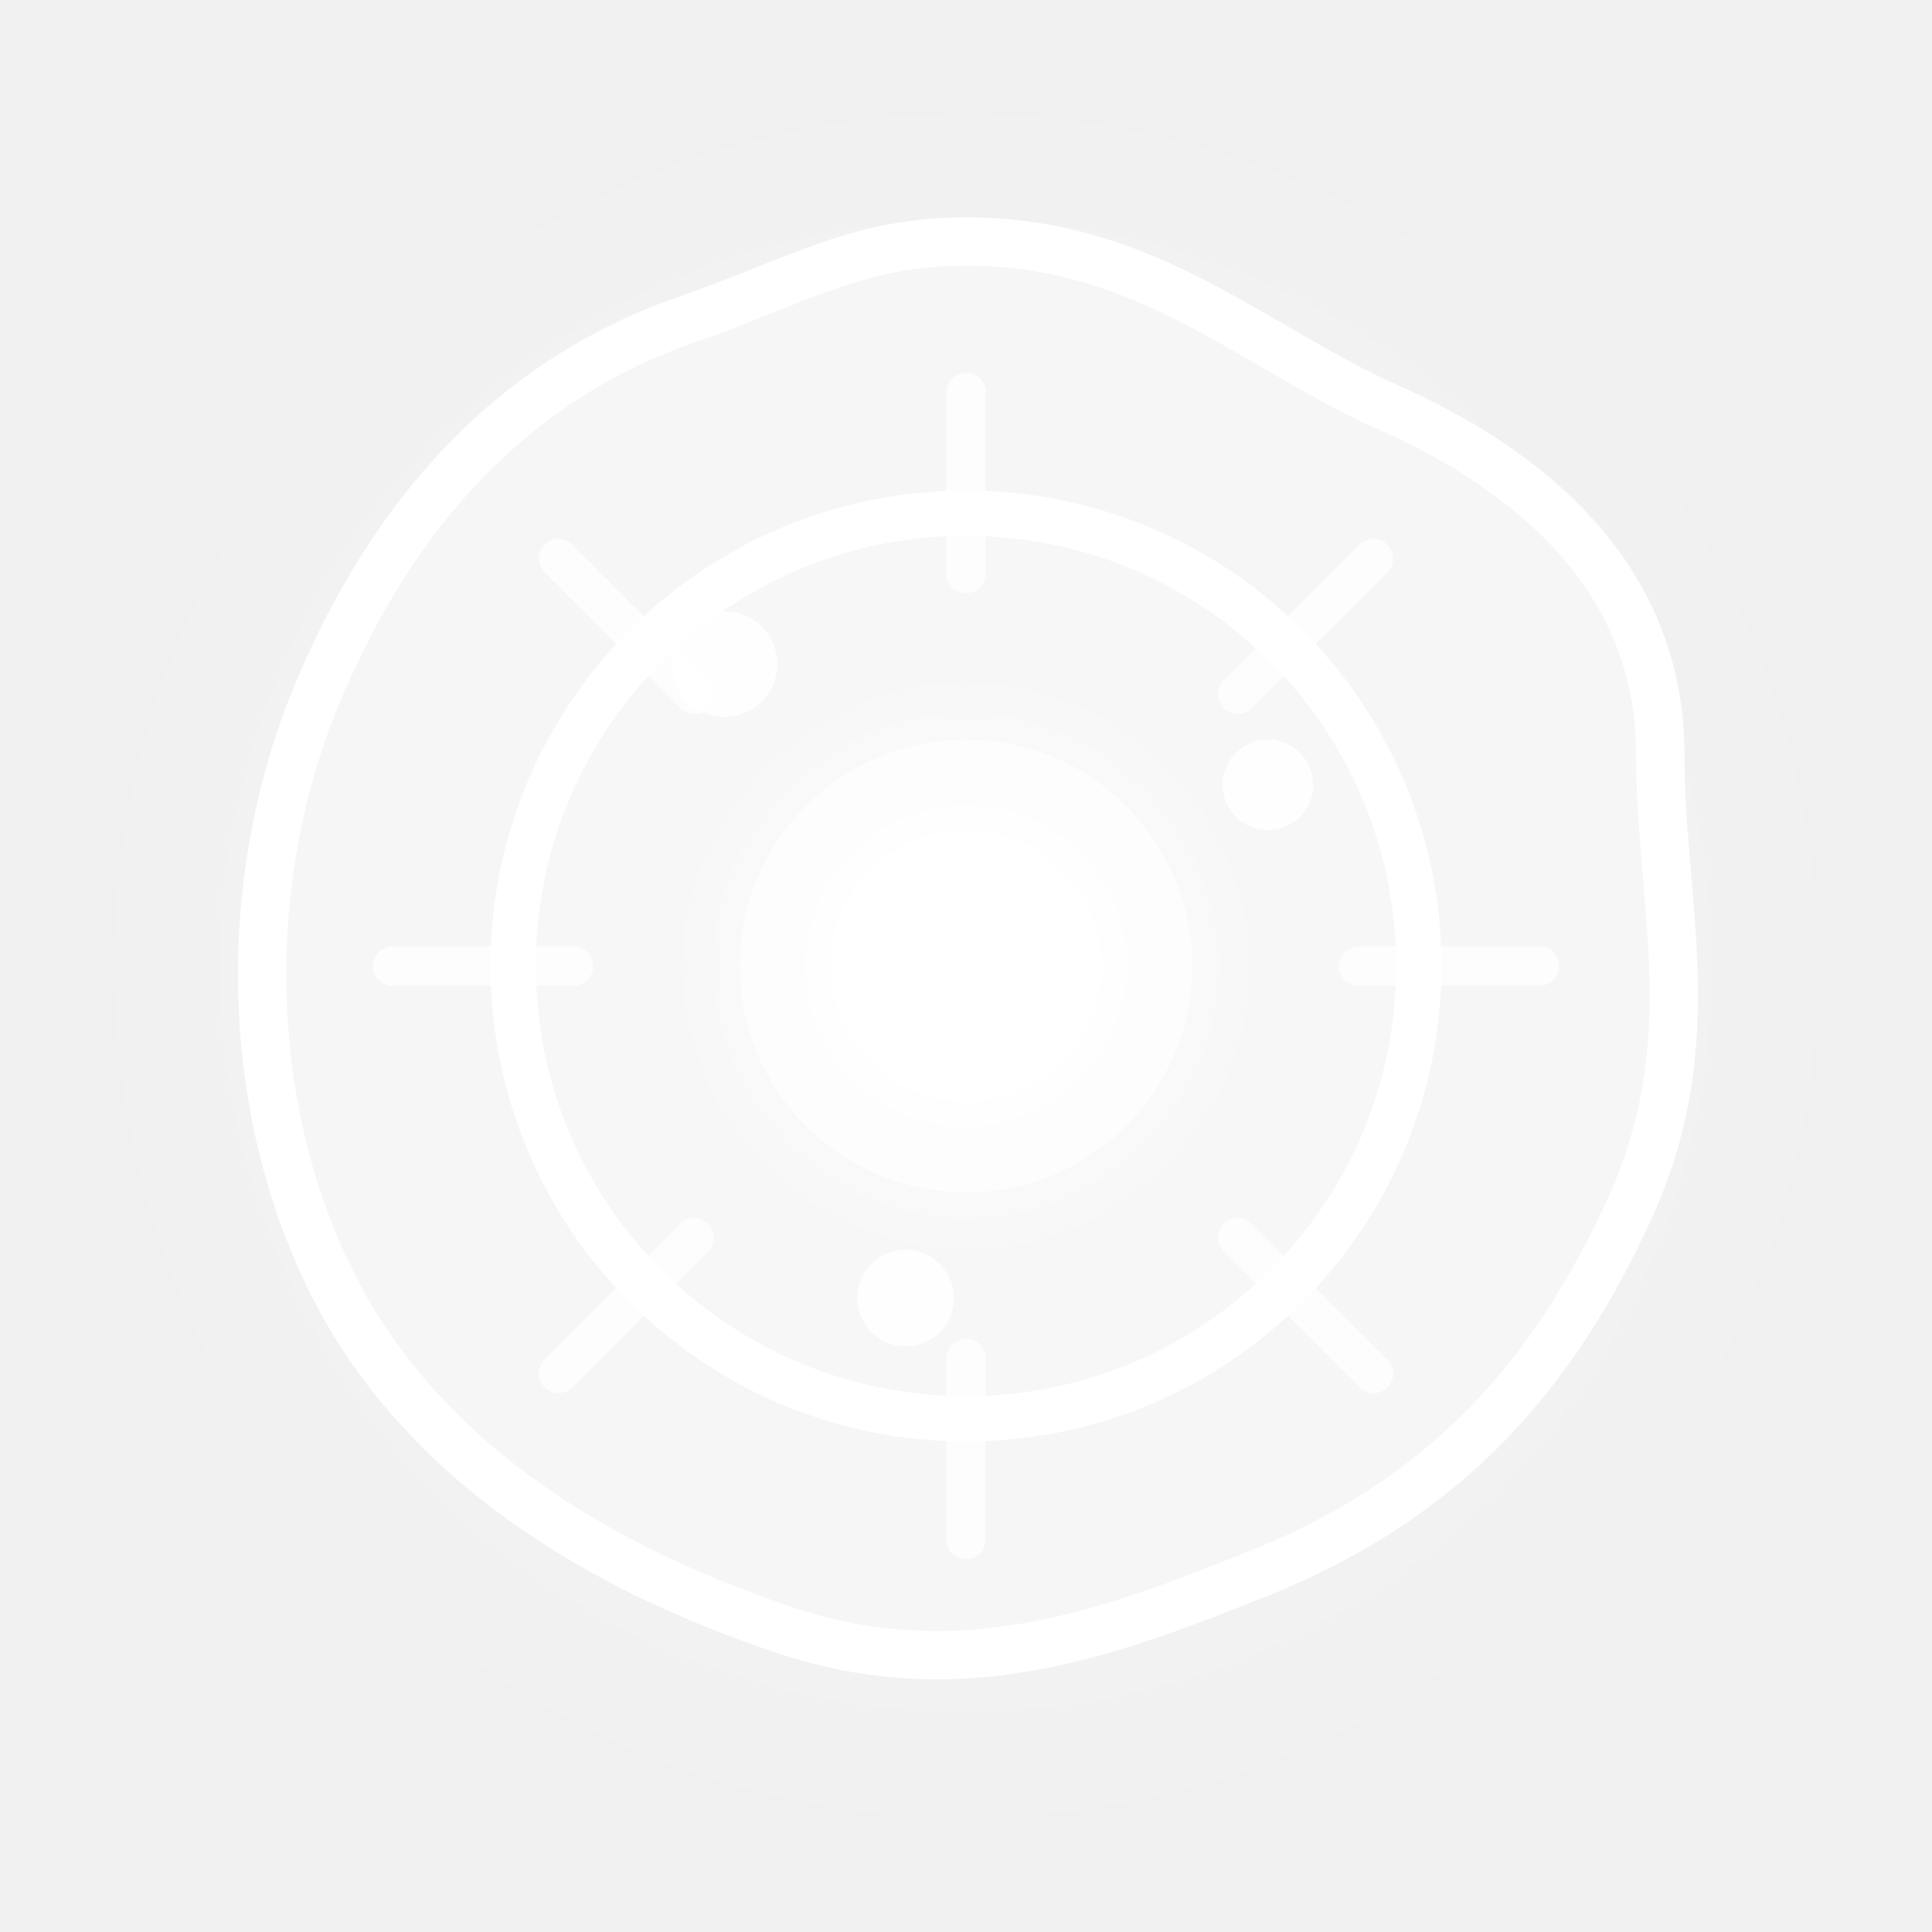
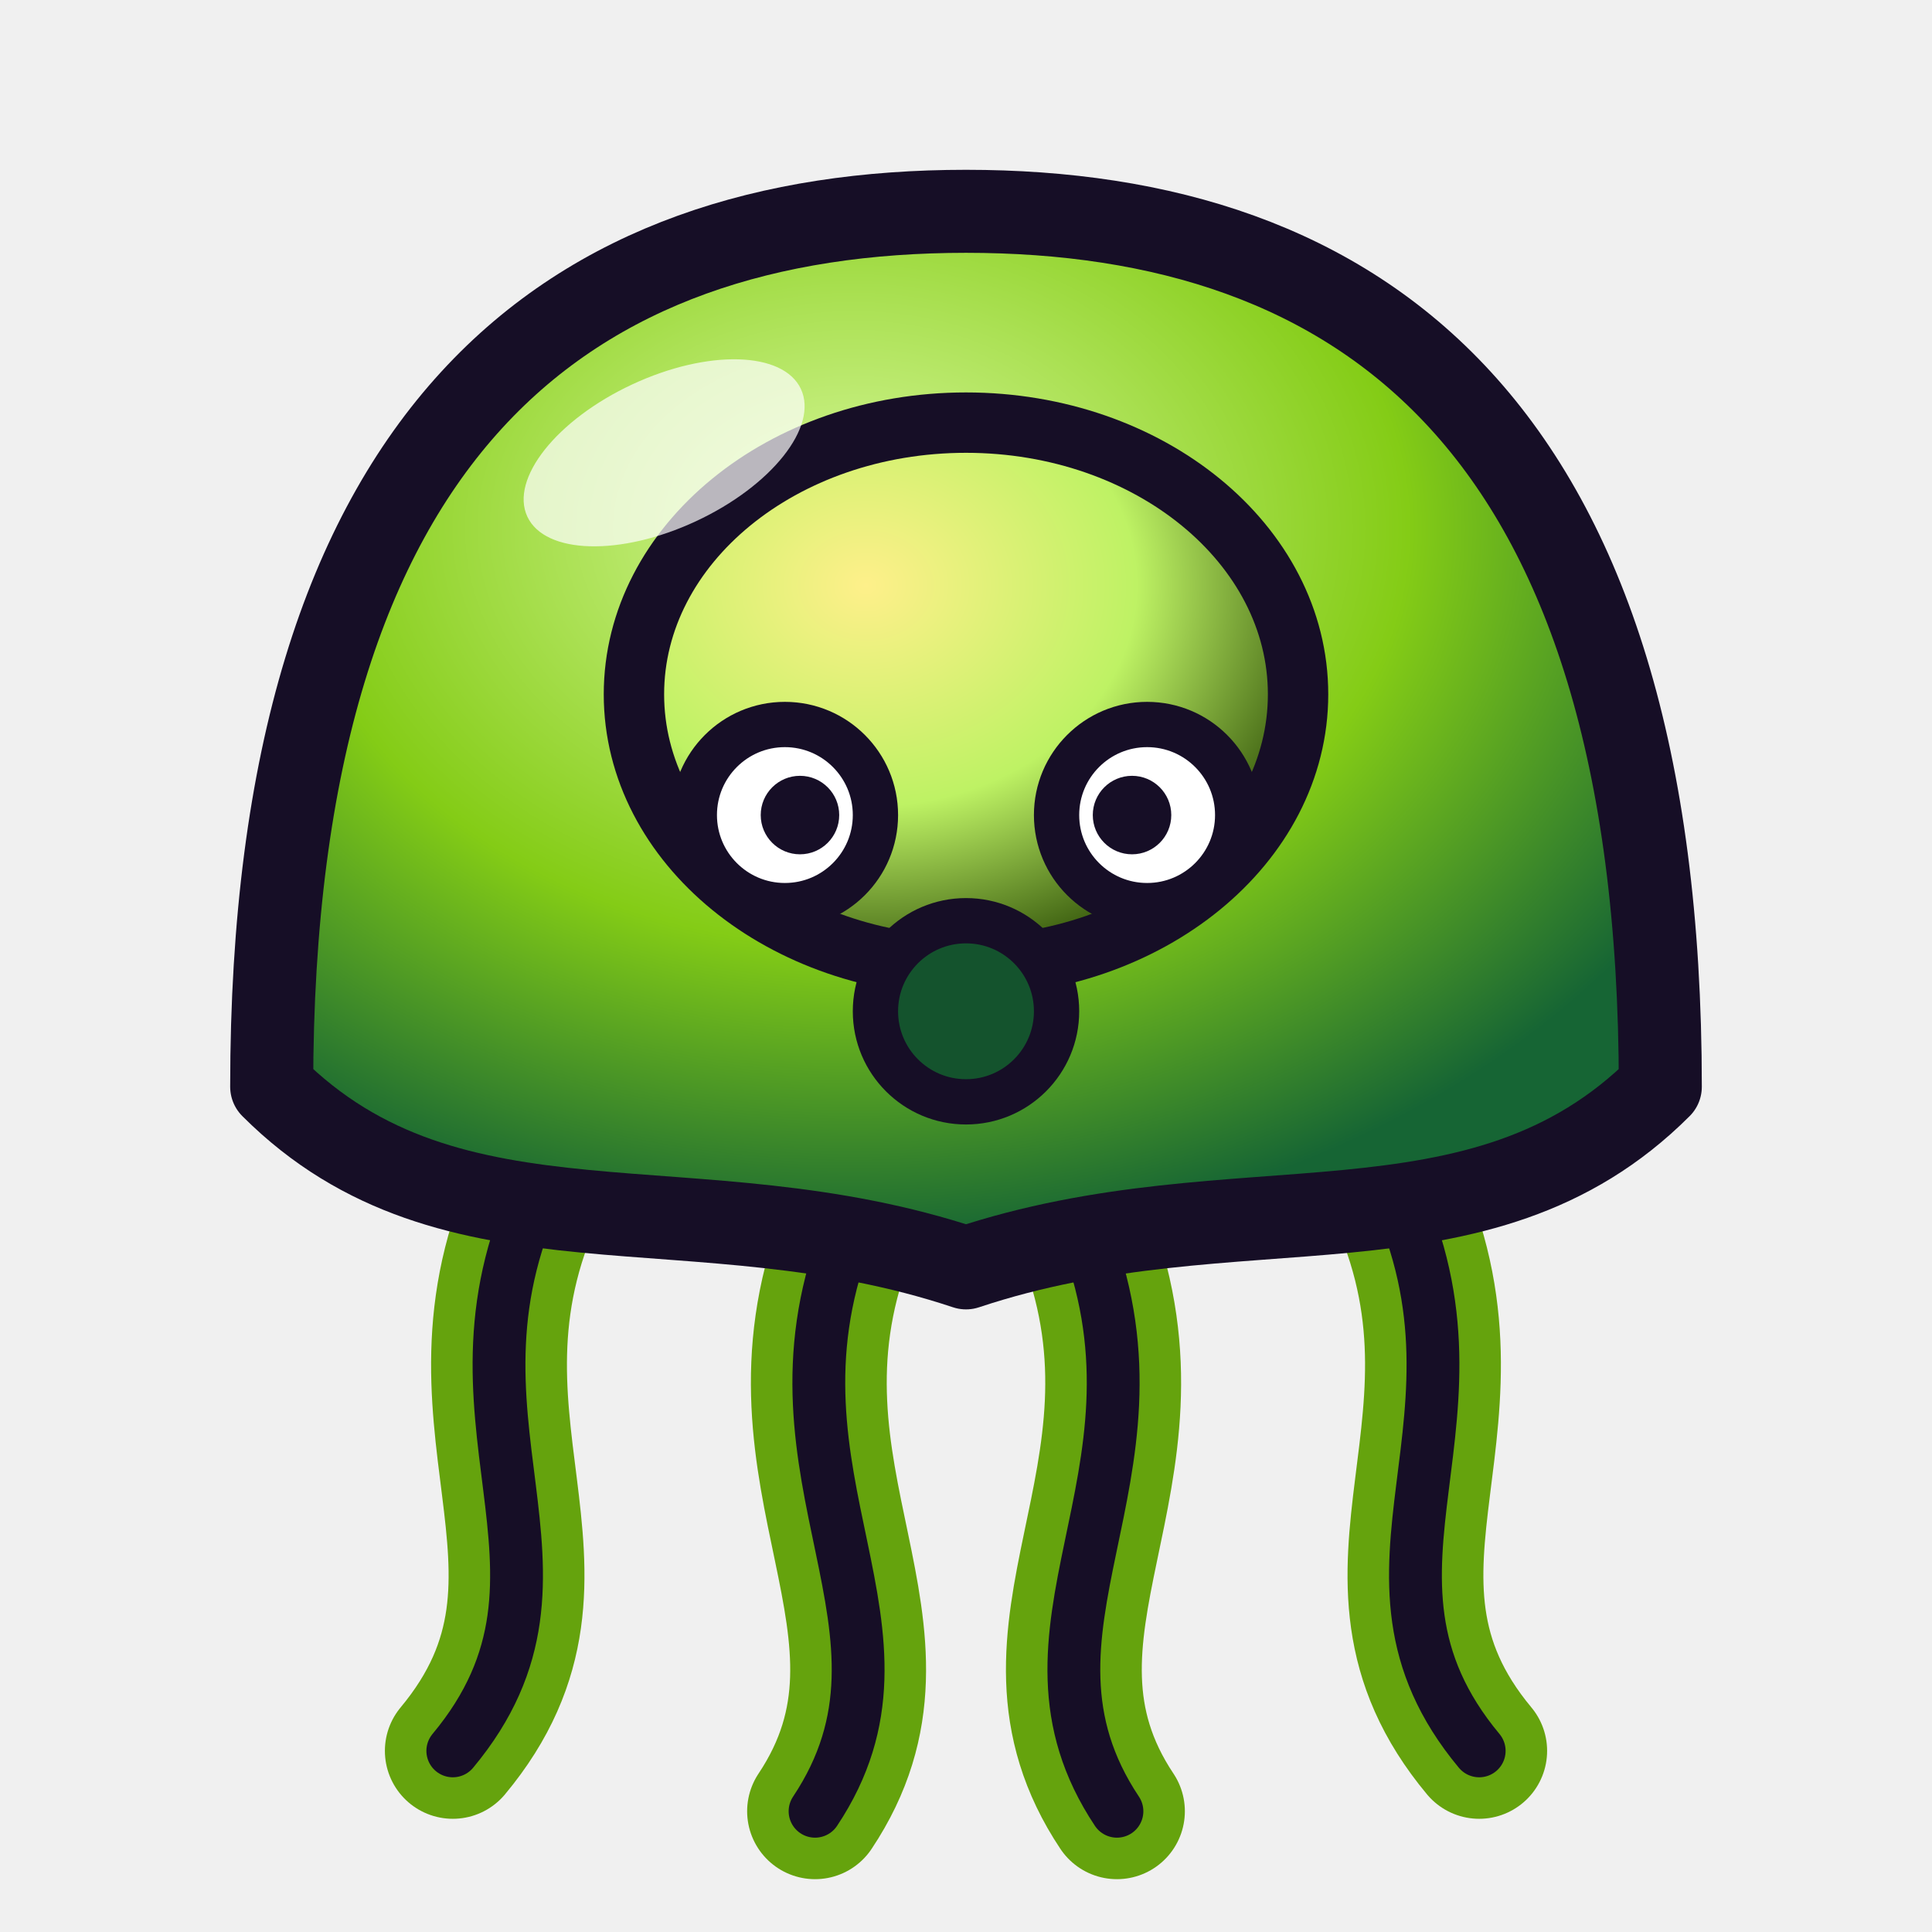
- <svg xmlns="http://www.w3.org/2000/svg" viewBox="0 0 128 128" width="128" height="128" fill="none">
+ <svg xmlns="http://www.w3.org/2000/svg" viewBox="0 0 128 128" fill="none">
  <defs>
-     <radialGradient id="spitter-aura" cx="50%" cy="50%" r="50%">
-       <stop offset="0%" stop-color="#FFFFFF" stop-opacity="0.85" />
-       <stop offset="32%" stop-color="#FFFFFF" stop-opacity="0.22" />
-       <stop offset="72%" stop-color="#FFFFFF" stop-opacity="0.16" />
-       <stop offset="100%" stop-color="#FFFFFF" stop-opacity="0" />
+     <radialGradient id="p2_spit_b" cx="42%" cy="30%" r="68%">
+       <stop offset="0%" stop-color="#d9f99d" />
+       <stop offset="58%" stop-color="#84cc16" />
+       <stop offset="100%" stop-color="#166534" />
+     </radialGradient>
+     <radialGradient id="p2_spit_c" cx="35%" cy="30%" r="70%">
+       <stop offset="0%" stop-color="#fef08a" />
+       <stop offset="58%" stop-color="#bef264" />
+       <stop offset="100%" stop-color="#3f6212" />
    </radialGradient>
  </defs>
-   <circle cx="64" cy="64" r="60" fill="url(#spitter-aura)" />
-   <path d="M64 16C76 16 83 23 92 27C101 31 110 38 110 50C110 60 113 69 108 80C103 91 96 99 84 104C74 108 64 112 52 108C40 104 28 97 22 85C16 73 16 58 21 46C26 34 34 25 46 21C53 18.5 57 16 64 16Z" fill="#FFFFFF" fill-opacity="0.28" stroke="#FFFFFF" stroke-width="3.2" />
-   <circle cx="64" cy="64" r="30" fill="#FFFFFF" fill-opacity="0.14" stroke="#FFFFFF" stroke-width="3" />
-   <path d="M64 26V38M64 90V102M26 64H38M90 64H102M37 37L46 46M82 82L91 91M91 37L82 46M46 82L37 91" stroke="#FFFFFF" stroke-width="2.6" stroke-linecap="round" stroke-opacity="0.8" />
-   <circle cx="64" cy="64" r="15" fill="#FFFFFF" fill-opacity="0.65" />
-   <circle cx="64" cy="64" r="9" fill="#FFFFFF" />
-   <circle cx="48" cy="44" r="3.5" fill="#FFFFFF" fill-opacity="0.85" />
-   <circle cx="84" cy="52" r="3" fill="#FFFFFF" fill-opacity="0.85" />
-   <circle cx="60" cy="86" r="3.2" fill="#FFFFFF" fill-opacity="0.85" />
+   <g fill="none" stroke="#65a30d" stroke-width="9" stroke-linecap="round">
+     <path d="M36 78 C28 94 40 104 30 116" />
+     <path d="M56 82 C50 98 62 108 54 120" />
+     <path d="M72 82 C78 98 66 108 74 120" />
+     <path d="M92 78 C100 94 88 104 98 116" />
+   </g>
+   <g fill="none" stroke="#160e26" stroke-width="3.5" stroke-linecap="round">
+     <path d="M36 78 C28 94 40 104 30 116" />
+     <path d="M56 82 C50 98 62 108 54 120" />
+     <path d="M72 82 C78 98 66 108 74 120" />
+     <path d="M92 78 C100 94 88 104 98 116" />
+   </g>
+   <path d="M18 72 C18 28 38 14 64 14 C90 14 110 28 110 72 C98 84 82 78 64 84 C46 78 30 84 18 72 Z" fill="url(#p2_spit_b)" stroke="#160e26" stroke-width="5.5" stroke-linejoin="round" />
+   <ellipse cx="64" cy="46" rx="22" ry="18" fill="url(#p2_spit_c)" stroke="#160e26" stroke-width="4" />
+   <circle cx="52" cy="54" r="6" fill="#fff" stroke="#160e26" stroke-width="3" />
+   <circle cx="53" cy="54" r="2.6" fill="#160e26" />
+   <circle cx="76" cy="54" r="6" fill="#fff" stroke="#160e26" stroke-width="3" />
+   <circle cx="75" cy="54" r="2.6" fill="#160e26" />
+   <circle cx="64" cy="67" r="6" fill="#14532d" stroke="#160e26" stroke-width="3" />
+   <ellipse cx="44" cy="30" rx="10" ry="5" fill="#fff" opacity="0.7" transform="rotate(-25 44 30)" />
</svg>
